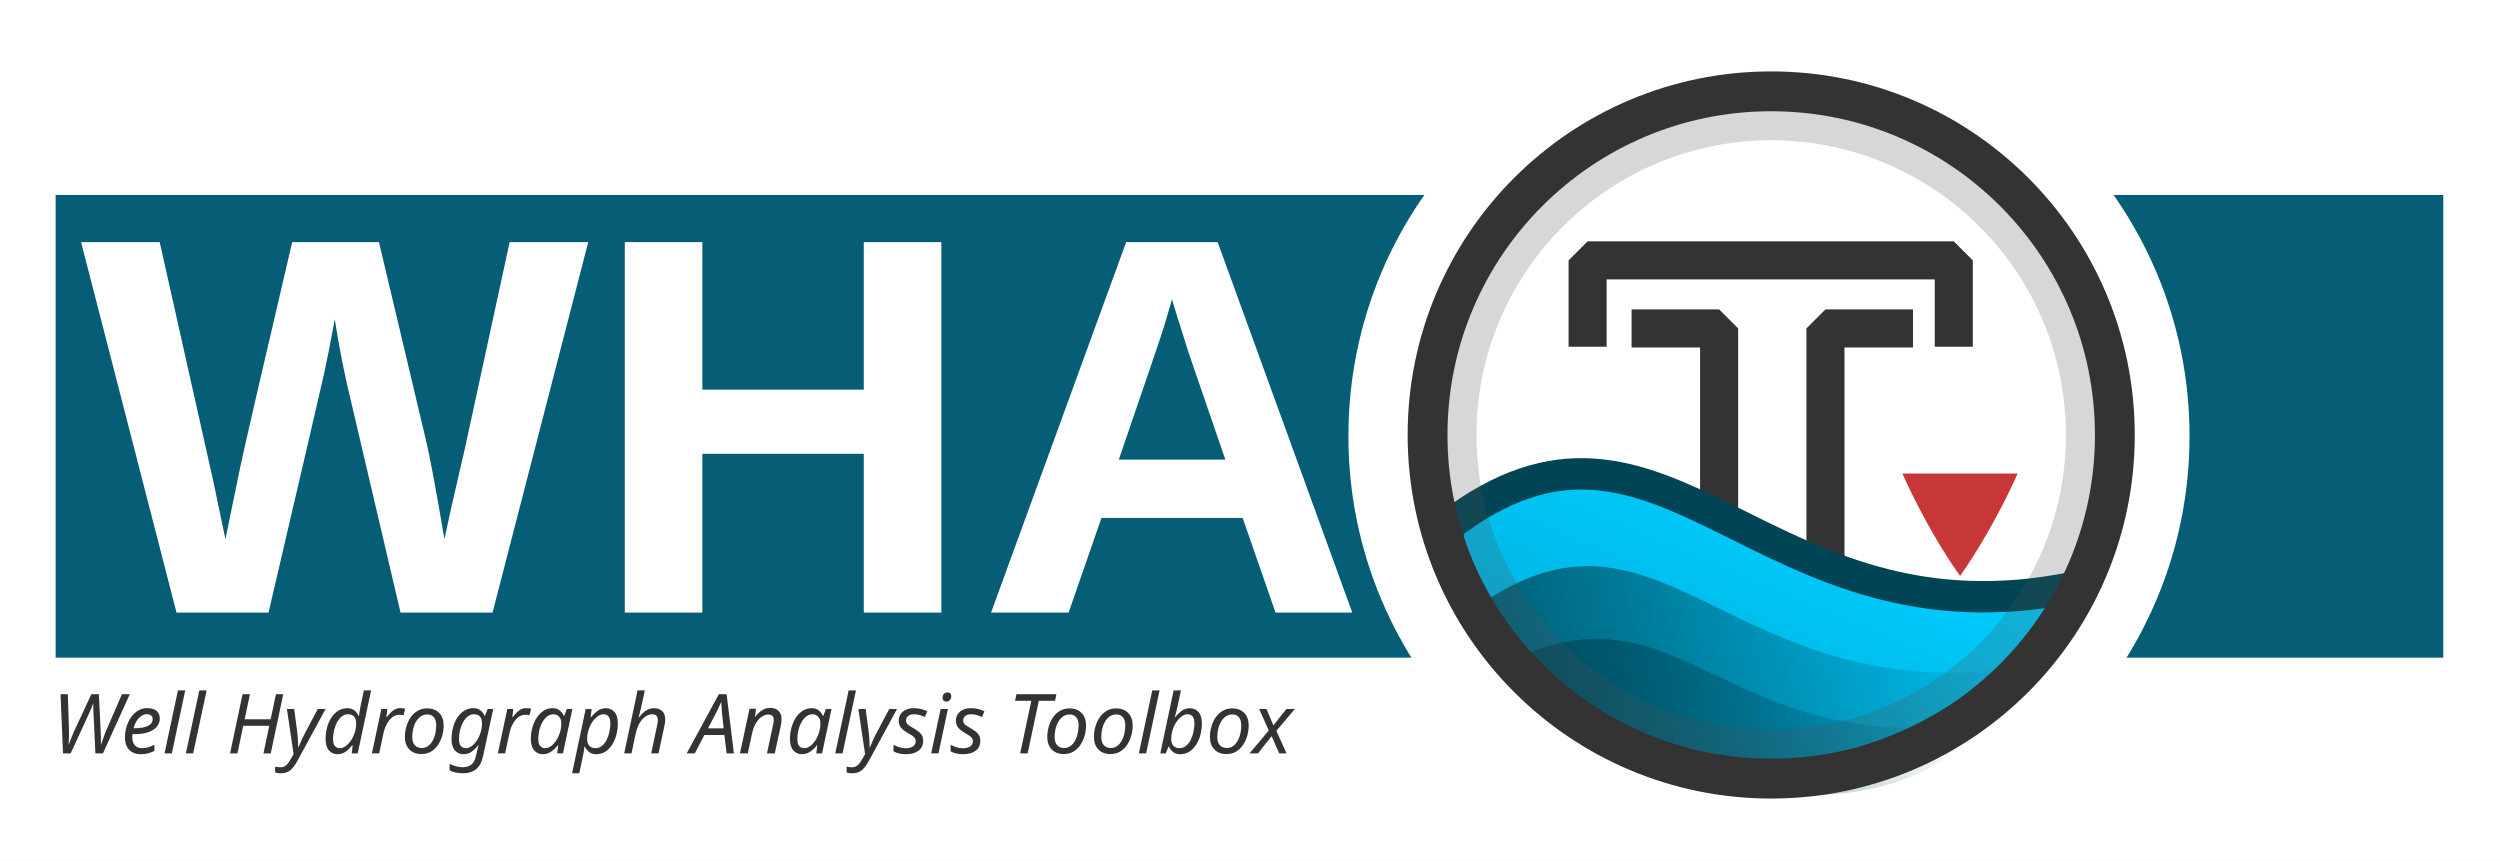
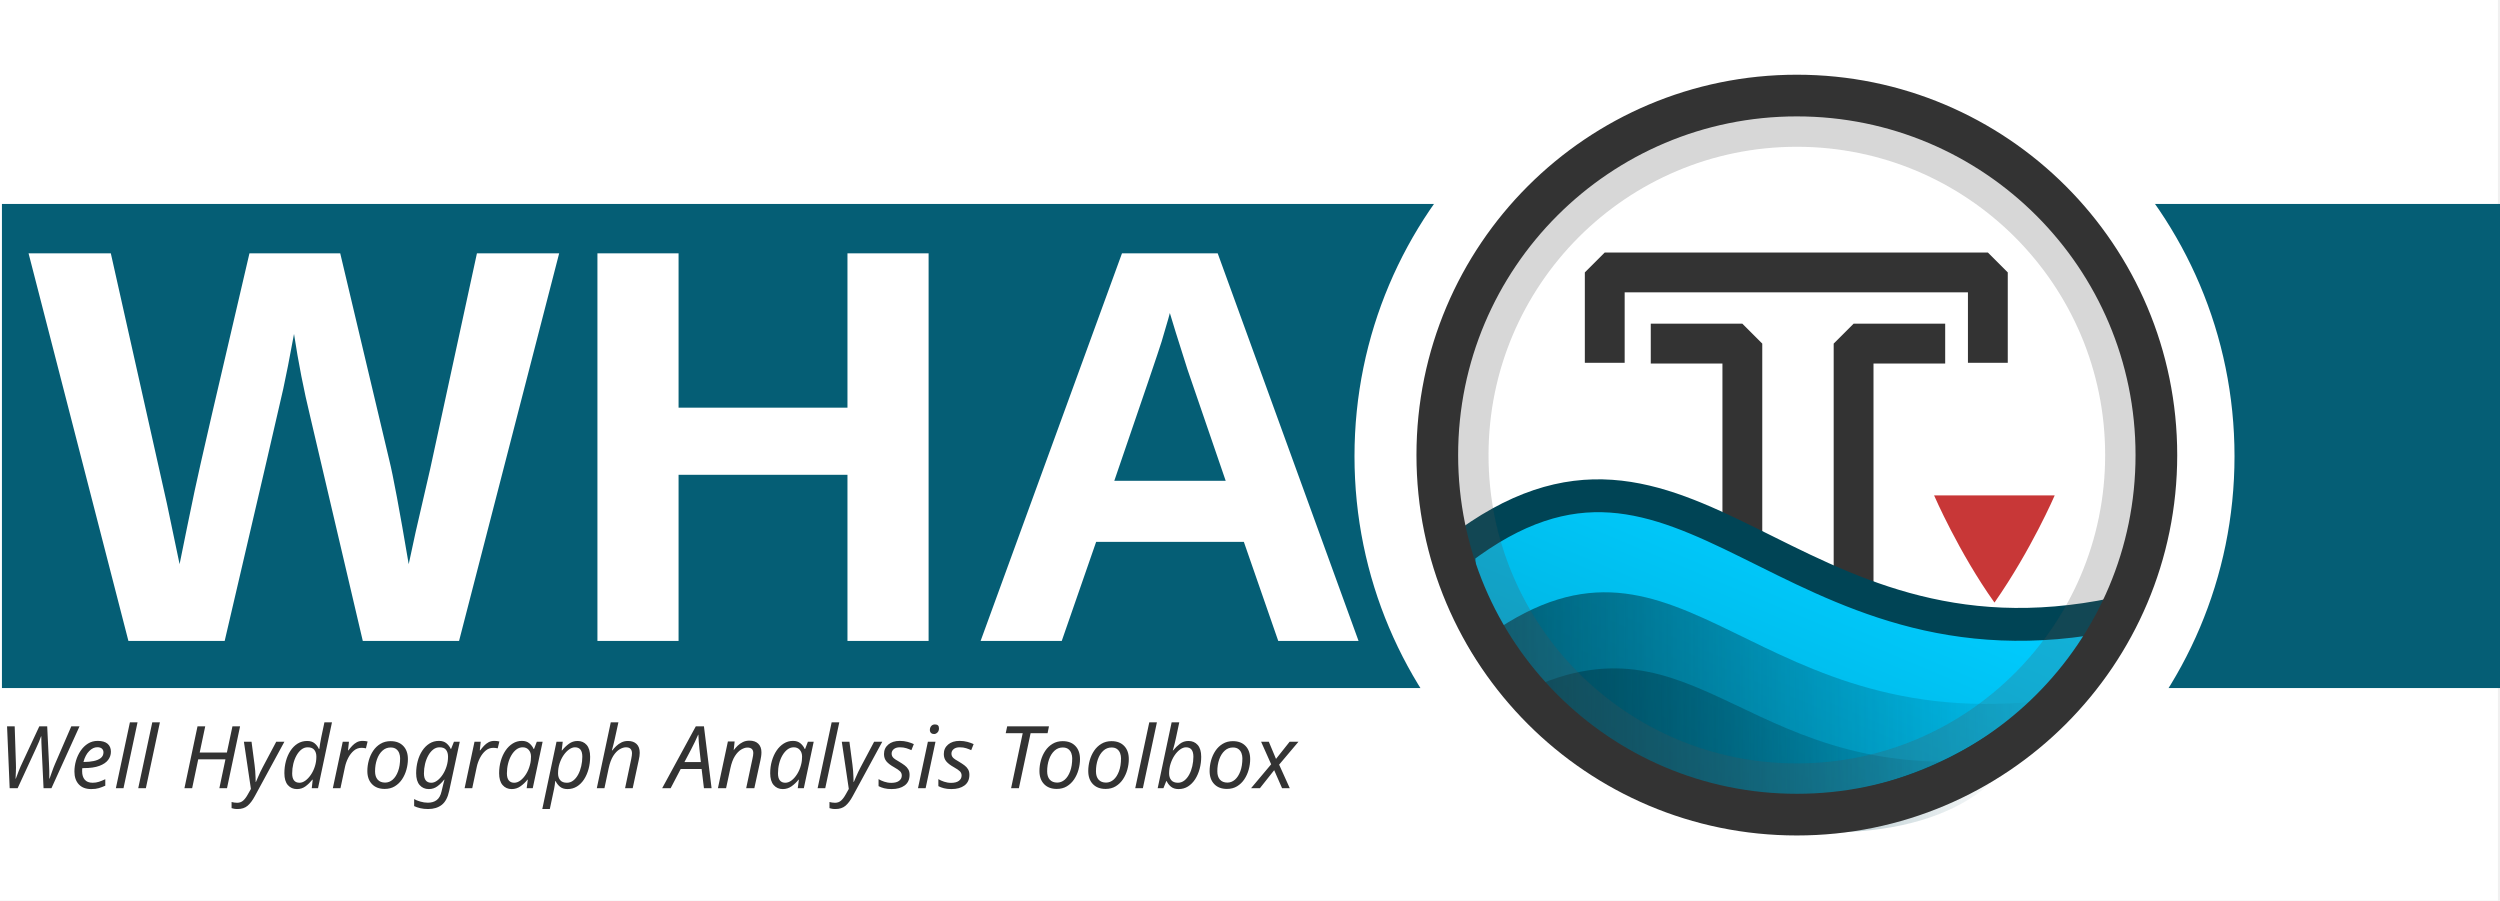
- <svg xmlns="http://www.w3.org/2000/svg" xmlns:xlink="http://www.w3.org/1999/xlink" id="svg3336" style="enable-background:new" height="540.203" width="1568.963" version="1.1">
+ <svg xmlns="http://www.w3.org/2000/svg" xmlns:xlink="http://www.w3.org/1999/xlink" id="svg3336" style="enable-background:new" height="540.203" width="1499.622" version="1.1">
  <defs id="defs3338">
    <filter id="filter4214" height="1.192" width="1.192" y="-0.096" x="-0.096" color-interpolation-filters="sRGB">
      <feGaussianBlur id="feGaussianBlur4216" stdDeviation="11.52" />
    </filter>
    <filter id="filter4220" height="1.286" width="1.144" y="-0.143" x="-0.072" color-interpolation-filters="sRGB">
      <feGaussianBlur id="feGaussianBlur4222" stdDeviation="9.706" />
    </filter>
    <filter id="filter4250" height="1.144" width="1.144" y="-0.072" x="-0.072" color-interpolation-filters="sRGB">
      <feGaussianBlur id="feGaussianBlur4252" stdDeviation="8.637" />
    </filter>
    <filter id="filter4254" color-interpolation-filters="sRGB">
      <feBlend id="feBlend4256" in2="BackgroundImage" mode="multiply" />
    </filter>
    <linearGradient id="linearGradient4235">
      <stop id="stop4237" style="stop-color:#fff" offset="0" />
      <stop id="stop4240" style="stop-color:#fff;stop-opacity:0" offset="1" />
    </linearGradient>
    <linearGradient id="linearGradient4912" y2="494" gradientUnits="userSpaceOnUse" x2="256" gradientTransform="matrix(1,0,0,1.0084,0,-2.1513)" y1="18" x1="256">
      <stop id="stop7539" style="stop-color:#247eca;stop-opacity:.996" offset="0" />
      <stop id="stop7541" style="stop-color:#a1d4e2;stop-opacity:.996" offset="1" />
    </linearGradient>
    <linearGradient id="linearGradient4257" y2="94" gradientUnits="userSpaceOnUse" x2="256" y1="382" x1="256">
      <stop id="stop4239" style="stop-color:#fd7900" offset="0" />
      <stop id="stop4241" style="stop-color:#fbcc4f;stop-opacity:.996" offset="1" />
    </linearGradient>
    <linearGradient id="linearGradient4331" y2="238" gradientUnits="userSpaceOnUse" x2="332.07" y1="238" x1="112">
      <stop id="stop4327" style="stop-color:#ffcc43" offset="0" />
      <stop id="stop4329" style="stop-color:#ffcc43;stop-opacity:0" offset="1" />
    </linearGradient>
    <linearGradient id="linearGradient4242" y2="573.27" xlink:href="#linearGradient4235" gradientUnits="userSpaceOnUse" x2="316.99" gradientTransform="matrix(0.80963,0,0,0.80963,58.868,80.443)" y1="305.94" x1="316.99" />
    <linearGradient id="linearGradient4302" y2="-457.45" xlink:href="#linearGradient4235" gradientUnits="userSpaceOnUse" x2="-123.7" y1="-659.68" x1="-123.7" />
    <clipPath id="clipPath4415" clipPathUnits="userSpaceOnUse">
      <path id="path4417" style="color:#000000;fill:#ff00ff;enable-background:accumulate" d="M 0,18 V 494 H 512 V 18 H 0 z m 158.3,227.31 c 26.082,0 47.447,21.103 47.447,47.043 0,25.94 -21.365,47.037 -47.447,47.037 h -40.447 c -17.503,0 -31.889,-14.262 -31.889,-31.738 0,-16.298 12.419,-30.089 28.52,-31.943 6.869,-17.677 23.706,-30.398 43.816,-30.398 z m 164.48,29.441 c 34.433,0 62.154,28.406 63.746,63.553 12.902,5.481 21.99,18.227 21.99,33.326 0,19.901 -15.685,36.426 -35.166,36.426 h -50.57 -54.252 c -25.473,0 -46.018,-21.599 -46.018,-47.76 0,-25.038 18.875,-45.727 42.82,-47.471 10.294,-22.341 31.952,-38.074 57.449,-38.074 z" />
    </clipPath>
    <radialGradient id="radialGradient4204" gradientUnits="userSpaceOnUse" cy="188.71" cx="223.32" gradientTransform="matrix(0.97389,2.0482e-8,-2.0482e-8,0.97389,11.35,30.959)" r="144">
      <stop id="stop4200" style="stop-color:#ffefad" offset="0" />
      <stop id="stop4218" style="stop-color:#ffe88f;stop-opacity:.839" offset=".346" />
      <stop id="stop4206" style="stop-color:#ffdc50;stop-opacity:.627" offset=".642" />
      <stop id="stop4202" style="stop-color:#fc0;stop-opacity:0" offset="1" />
    </radialGradient>
    <linearGradient id="linearGradient4190-6" y2="358" gradientUnits="userSpaceOnUse" x2="376" gradientTransform="matrix(1.0084,0,0,1.0084,-2.5546,-2)" y1="238" x1="256">
      <stop id="stop4186-77" style="stop-color:#fff" offset="0" />
      <stop id="stop4188-0" style="stop-color:#fff;stop-opacity:0" offset="1" />
    </linearGradient>
    <linearGradient id="linearGradient4178-4" y2="173.88" xlink:href="#linearGradient4171-8" gradientUnits="userSpaceOnUse" x2="170.8" gradientTransform="matrix(1.0084,0,0,1.0084,-2.5546,-2)" y1="247.79" x1="244.7" />
    <linearGradient id="linearGradient4171-8">
      <stop id="stop4173-2" style="stop-color:#045" offset="0" />
      <stop id="stop4176-5" style="stop-color:#045;stop-opacity:0" offset="1" />
    </linearGradient>
    <linearGradient id="linearGradient4249" y2="238" xlink:href="#linearGradient4171-8" gradientUnits="userSpaceOnUse" x2="256" gradientTransform="matrix(0.40625,0,0,1.0756,-238,-512)" y1="238" />
    <linearGradient id="linearGradient4247" y2="238" gradientUnits="userSpaceOnUse" x2="256" gradientTransform="matrix(0.40625,0,0,1.0756,238,-512)" y1="238">
      <stop id="stop4186-1" style="stop-color:#fff" offset="0" />
      <stop id="stop4188-9" style="stop-color:#fff;stop-opacity:0" offset="1" />
    </linearGradient>
    <linearGradient id="linearGradient4374" y2="451.66" gradientUnits="userSpaceOnUse" x2="273.46" gradientTransform="translate(0,20)" y1="358.57" x1="247.24">
      <stop id="stop4370" style="stop-color:#fff" offset="0" />
      <stop id="stop4372" style="stop-color:#fff;stop-opacity:0" offset="1" />
    </linearGradient>
    <filter id="filter4154" color-interpolation-filters="sRGB">
      <feComposite id="feComposite4156" in2="SourceGraphic" k3="0" k2="1" k1="0" result="composite1" k4="0" operator="arithmetic" />
      <feColorMatrix id="feColorMatrix4158" type="saturate" values="0" result="colormatrix1" in="composite1" />
      <feFlood id="feFlood4160" result="flood1" flood-color="rgb(67,115,183)" />
      <feBlend id="feBlend4162" result="blend1" mode="multiply" in2="colormatrix1" in="flood1" />
      <feBlend id="feBlend4164" mode="screen" in2="blend1" result="blend2" />
      <feColorMatrix id="feColorMatrix4166" type="saturate" values="1" result="colormatrix2" in="blend2" />
      <feComposite id="feComposite4168" operator="in" result="composite2" in2="SourceGraphic" in="colormatrix2" />
    </filter>
    <clipPath clipPathUnits="userSpaceOnUse" id="clipPath3951">
      <rect width="417.085" x="82.033" y="22.861" rx="208.525" height="453.057" style="fill:none;stroke:#ff0000;stroke-width:1.008;stroke-miterlimit:4;stroke-dasharray:none;enable-background:new" id="rect3953" clip-path="none" />
    </clipPath>
    <clipPath clipPathUnits="userSpaceOnUse" id="clipPath3962">
      <rect width="431.337" x="52.785" y="9.746" rx="215.65" height="431.337" style="fill:none;stroke:#ff0000;stroke-width:1;stroke-miterlimit:4;stroke-dasharray:none;enable-background:new" id="rect3964" clip-path="none" />
    </clipPath>
    <clipPath clipPathUnits="userSpaceOnUse" id="clipPath3973">
      <rect width="431.337" x="12.671" y="12.878" rx="215.65" height="431.337" style="fill:none;stroke:#ff0000;stroke-width:1;stroke-miterlimit:4;stroke-dasharray:none;enable-background:new" id="rect3975" clip-path="none" />
    </clipPath>
    <clipPath clipPathUnits="userSpaceOnUse" id="clipPath3984">
      <rect width="431.337" x="12.128" y="16.133" rx="215.65" height="431.337" style="fill:none;stroke:#ff0000;stroke-width:1;stroke-miterlimit:4;stroke-dasharray:none;enable-background:new" id="rect3986" clip-path="none" />
    </clipPath>
    <linearGradient xlink:href="#linearGradient4067" id="linearGradient4073" x1="60.435" y1="396.505" x2="357.194" y2="396.505" gradientUnits="userSpaceOnUse" gradientTransform="matrix(1,0,0,0.9633715,-346.9797,491.6202)" />
    <linearGradient id="linearGradient4067">
      <stop style="stop-color:#004354;stop-opacity:1;" offset="0" id="stop4069" />
      <stop style="stop-color:#004354;stop-opacity:0;" offset="1" id="stop4071" />
    </linearGradient>
    <linearGradient xlink:href="#linearGradient4059" id="linearGradient4065" x1="47.519" y1="376.82" x2="390.729" y2="376.82" gradientUnits="userSpaceOnUse" gradientTransform="matrix(1,0,0,1.004474,-348.9797,471.2334)" />
    <linearGradient id="linearGradient4059">
      <stop style="stop-color:#004354;stop-opacity:1;" offset="0" id="stop4061" />
      <stop style="stop-color:#004354;stop-opacity:0;" offset="1" id="stop4063" />
    </linearGradient>
    <linearGradient xlink:href="#linearGradient4190-6-5" id="linearGradient4013" x1="230.091" y1="275.155" x2="-47.579" y2="979.815" gradientUnits="userSpaceOnUse" gradientTransform="matrix(0.9985344,0,0,1.062947,-346.6537,446.8188)" />
    <linearGradient id="linearGradient4190-6-5" y2="358" gradientUnits="userSpaceOnUse" x2="376" gradientTransform="matrix(1.0084,0,0,1.0084,-2.5546,-2)" y1="238" x1="256">
      <stop id="stop4186-77-4" style="stop-color:#00ccff;stop-opacity:1;" offset="0" />
      <stop id="stop4188-0-6" style="stop-color:#004354;stop-opacity:1;" offset="1" />
    </linearGradient>
    <linearGradient id="linearGradient4067-5">
      <stop style="stop-color:#004354;stop-opacity:1;" offset="0" id="stop4069-0" />
      <stop style="stop-color:#004354;stop-opacity:0;" offset="1" id="stop4071-4" />
    </linearGradient>
    <linearGradient id="linearGradient4059-8">
      <stop style="stop-color:#004354;stop-opacity:1;" offset="0" id="stop4061-7" />
      <stop style="stop-color:#004354;stop-opacity:0;" offset="1" id="stop4063-6" />
    </linearGradient>
    <linearGradient id="linearGradient4190-6-2" y2="358" gradientUnits="userSpaceOnUse" x2="376" gradientTransform="matrix(1.0084,0,0,1.0084,-2.5546,-2)" y1="238" x1="256">
      <stop id="stop4186-77-0" style="stop-color:#00ccff;stop-opacity:1;" offset="0" />
      <stop id="stop4188-0-1" style="stop-color:#004354;stop-opacity:1;" offset="1" />
    </linearGradient>
    <linearGradient xlink:href="#linearGradient4171-8" id="linearGradient3285" gradientUnits="userSpaceOnUse" gradientTransform="matrix(1.0084,0,0,1.0084,8.969268,20.88557)" x1="244.7" y1="247.79" x2="170.8" y2="173.88" />
    <linearGradient xlink:href="#linearGradient4190-6" id="linearGradient3287" gradientUnits="userSpaceOnUse" gradientTransform="matrix(1.0084,0,0,1.0084,-2.5546,-2)" x1="256" y1="238" x2="376" y2="358" />
    <linearGradient xlink:href="#linearGradient4247" id="linearGradient3289" gradientUnits="userSpaceOnUse" gradientTransform="matrix(0.40625,0,0,1.0756,238,-512)" y1="238" x2="256" y2="238" />
    <linearGradient xlink:href="#linearGradient4171-8" id="linearGradient3291" gradientUnits="userSpaceOnUse" gradientTransform="matrix(0.40625,0,0,1.0756,-238,-512)" y1="238" x2="256" y2="238" />
    <linearGradient xlink:href="#linearGradient4190-6-2" id="linearGradient4074" gradientUnits="userSpaceOnUse" gradientTransform="matrix(0.9985344,0,0,1.062947,1612.25,149.0689)" x1="230.091" y1="275.155" x2="-47.579" y2="979.815" />
    <linearGradient xlink:href="#linearGradient4059-8" id="linearGradient4076" gradientUnits="userSpaceOnUse" gradientTransform="matrix(1,0,0,1.004474,1609.924,173.4835)" x1="47.519" y1="376.82" x2="390.729" y2="376.82" />
    <linearGradient xlink:href="#linearGradient4067-5" id="linearGradient4078" gradientUnits="userSpaceOnUse" gradientTransform="matrix(1,0,0,0.9633715,1611.924,193.8703)" x1="60.435" y1="396.505" x2="357.194" y2="396.505" />
    <linearGradient xlink:href="#linearGradient4171-8" id="linearGradient4089" gradientUnits="userSpaceOnUse" gradientTransform="matrix(1.0084,0,0,1.0084,8.969268,20.88557)" x1="244.7" y1="247.79" x2="170.8" y2="173.88" />
    <linearGradient xlink:href="#linearGradient4190-6" id="linearGradient4091" gradientUnits="userSpaceOnUse" gradientTransform="matrix(1.0084,0,0,1.0084,-2.5546,-2)" x1="256" y1="238" x2="376" y2="358" />
    <linearGradient xlink:href="#linearGradient4247" id="linearGradient4093" gradientUnits="userSpaceOnUse" gradientTransform="matrix(0.40625,0,0,1.0756,238,-512)" y1="238" x2="256" y2="238" />
    <linearGradient xlink:href="#linearGradient4171-8" id="linearGradient4095" gradientUnits="userSpaceOnUse" gradientTransform="matrix(0.40625,0,0,1.0756,-238,-512)" y1="238" x2="256" y2="238" />
    <linearGradient xlink:href="#linearGradient4171-8" id="linearGradient4097" gradientUnits="userSpaceOnUse" gradientTransform="matrix(1.0084,0,0,1.0084,8.969268,20.88557)" x1="244.7" y1="247.79" x2="170.8" y2="173.88" />
    <linearGradient xlink:href="#linearGradient4190-6" id="linearGradient4099" gradientUnits="userSpaceOnUse" gradientTransform="matrix(1.0084,0,0,1.0084,-2.5546,-2)" x1="256" y1="238" x2="376" y2="358" />
    <linearGradient xlink:href="#linearGradient4247" id="linearGradient4101" gradientUnits="userSpaceOnUse" gradientTransform="matrix(0.40625,0,0,1.0756,238,-512)" y1="238" x2="256" y2="238" />
    <linearGradient xlink:href="#linearGradient4171-8" id="linearGradient4103" gradientUnits="userSpaceOnUse" gradientTransform="matrix(0.40625,0,0,1.0756,-238,-512)" y1="238" x2="256" y2="238" />
    <linearGradient xlink:href="#linearGradient4171-8" id="linearGradient4111" gradientUnits="userSpaceOnUse" gradientTransform="matrix(1.0084,0,0,1.0084,8.969268,20.88557)" x1="244.7" y1="247.79" x2="170.8" y2="173.88" />
    <linearGradient xlink:href="#linearGradient4190-6" id="linearGradient4113" gradientUnits="userSpaceOnUse" gradientTransform="matrix(1.0084,0,0,1.0084,-2.5546,-2)" x1="256" y1="238" x2="376" y2="358" />
    <linearGradient xlink:href="#linearGradient4247" id="linearGradient4115" gradientUnits="userSpaceOnUse" gradientTransform="matrix(0.40625,0,0,1.0756,238,-512)" y1="238" x2="256" y2="238" />
    <linearGradient xlink:href="#linearGradient4171-8" id="linearGradient4117" gradientUnits="userSpaceOnUse" gradientTransform="matrix(0.40625,0,0,1.0756,-238,-512)" y1="238" x2="256" y2="238" />
-     <linearGradient xlink:href="#linearGradient4067-5" id="linearGradient4144" gradientUnits="userSpaceOnUse" gradientTransform="matrix(1,0,0,0.9633715,883.3952,68.13518)" x1="60.435" y1="396.505" x2="357.194" y2="396.505" />
-     <linearGradient xlink:href="#linearGradient4059-8" id="linearGradient4147" gradientUnits="userSpaceOnUse" gradientTransform="matrix(1,0,0,1.004474,881.3952,47.74836)" x1="47.519" y1="376.82" x2="390.729" y2="376.82" />
-     <linearGradient xlink:href="#linearGradient4190-6-2" id="linearGradient4150" gradientUnits="userSpaceOnUse" gradientTransform="matrix(0.9985344,0,0,1.062947,883.7212,23.33377)" x1="230.091" y1="275.155" x2="-47.579" y2="979.815" />
+     <linearGradient xlink:href="#linearGradient4067-5" id="linearGradient4144" gradientUnits="userSpaceOnUse" gradientTransform="matrix(1,0,0,0.9633715,849.6459,68.13518)" x1="60.435" y1="396.505" x2="357.194" y2="396.505" />
+     <linearGradient xlink:href="#linearGradient4059-8" id="linearGradient4147" gradientUnits="userSpaceOnUse" gradientTransform="matrix(1,0,0,1.004474,847.6459,47.74836)" x1="47.519" y1="376.82" x2="390.729" y2="376.82" />
+     <linearGradient xlink:href="#linearGradient4190-6-2" id="linearGradient4150" gradientUnits="userSpaceOnUse" gradientTransform="matrix(0.9985344,0,0,1.062947,849.9719,23.33377)" x1="230.091" y1="275.155" x2="-47.579" y2="979.815" />
  </defs>
-   <rect style="fill:#ffffff;fill-opacity:1;stroke:none" id="rect4020" width="1568.963" height="540.203" x="0" y="0" rx="0" />
-   <rect style="fill:#055e75;fill-opacity:1;stroke:none" id="rect3891" width="1498.46" height="290.383" x="34.911" y="122.34" rx="0" />
-   <rect width="527.879" x="846.239" y="9.758" rx="263.917" height="527.88" style="fill:#ffffff;stroke:none;enable-background:new" id="rect16-5-0" clip-path="none" />
-   <rect x="-36.318" y="1.132" width="512" height="480" style="color:#000000;fill:#ffffff;enable-background:accumulate" id="rect4158" clip-path="url(#clipPath3973)" transform="translate(883.4037,44.8088)" />
-   <g id="layer6" style="opacity:0.3;filter:url(#filter4254)" transform="translate(1429.996,-27.89386)" clip-path="url(#clipPath3962)" />
-   <g id="layer1" style="display:none" transform="translate(859.3584,-529.9533)">
+   <rect style="fill:#ffffff;fill-opacity:1;stroke:none" id="rect4020" width="1498.396" height="540.203" x="0" y="0" rx="0" />
+   <rect style="fill:#055e75;fill-opacity:1;stroke:none" id="rect3891" width="1498.46" height="290.383" x="1.162" y="122.34" rx="0" />
+   <rect width="527.879" x="812.49" y="9.758" rx="263.917" height="527.88" style="fill:#ffffff;stroke:none;enable-background:new" id="rect16-5-0" clip-path="none" />
+   <rect x="-36.318" y="1.132" width="512" height="480" style="color:#000000;fill:#ffffff;enable-background:accumulate" id="rect4158" clip-path="url(#clipPath3973)" transform="translate(849.6543,44.8088)" />
+   <g id="layer6" style="opacity:0.3;filter:url(#filter4254)" transform="translate(1396.247,-27.89386)" clip-path="url(#clipPath3962)" />
+   <g id="layer1" style="display:none" transform="translate(825.6091,-529.9533)">
    <path id="path3774" d="m 166.05,576.36 h 179.89 c 145.3,0 166.05,20.737 166.05,165.9 v 144.2 c 0,145.16 -20.757,165.9 -166.05,165.9 H 166.05 C 20.76,1052.36 0,1031.56 0,886.42 V 742.22 C 0,597.06 20.757,576.32 166.05,576.32 z" style="fill:#0000ff;fill-opacity:0.081;stroke:#0000ff;display:inline" />
    <circle id="path4118" style="color:#000000;fill:#0000ff;fill-opacity:0.081;stroke:#0000ff;stroke-width:0.833;display:inline;enable-background:accumulate" d="m 376,238 c 0,66.274 -53.726,120 -120,120 -66.274,0 -120,-53.726 -120,-120 0,-66.274 53.726,-120 120,-120 66.274,0 120,53.726 120,120 z" cx="256" transform="matrix(1.2,0,0,1.2,-51.2,528.76)" cy="238" r="120" />
    <rect id="rect4152" style="color:#000000;fill:#0000ff;fill-opacity:0.081;stroke:#0000ff;stroke-linecap:round;stroke-linejoin:round;display:inline;enable-background:accumulate" height="272" width="272" y="678.36" x="120" />
    <rect id="rect4154" style="color:#000000;fill:#0000ff;fill-opacity:0.081;stroke:#0000ff;stroke-linecap:round;stroke-linejoin:round;display:inline;enable-background:accumulate" height="240" width="304" y="694.36" x="104" />
    <rect id="rect4156" style="color:#000000;fill:#0000ff;fill-opacity:0.081;stroke:#0000ff;stroke-linecap:round;stroke-linejoin:round;display:inline;enable-background:accumulate" height="304" width="240" y="662.36" x="136" />
  </g>
-   <g id="g4162" transform="translate(72.0138,-1.747052)">
+   <g id="g4162" transform="translate(38.26443,-1.747052)">
    <path id="path2995-6" d="m 1116.608,207.854 c -42.996,0 -42.996,0 -42.996,0 0,90.931 0,206.233 0,206.233" style="fill:#0000ff;fill-opacity:0;stroke:#333333;stroke-width:23.888;stroke-linecap:square;stroke-linejoin:bevel;stroke-miterlimit:4;stroke-opacity:1;stroke-dasharray:none" />
    <path style="fill:#0000ff;fill-opacity:0;stroke:#333333;stroke-width:23.889;stroke-linecap:square;stroke-linejoin:bevel;stroke-miterlimit:4;stroke-opacity:1;stroke-dasharray:none;display:inline;enable-background:new" d="m 924.343,207.41 c 0,-42.255 0,-42.255 0,-42.255 229.804,0 229.804,0 229.804,0 0,16.968 0,42.255 0,42.255" id="path3765" />
    <path id="path2995" d="m 963.888,207.854 c 42.996,0 42.996,0 42.996,0 l 0,204.261" style="fill:#0000ff;fill-opacity:0;stroke:#333333;stroke-width:23.888;stroke-linecap:square;stroke-linejoin:bevel;stroke-miterlimit:4;stroke-opacity:1;stroke-dasharray:none" />
  </g>
-   <path d="m 1266.241,297.166 -72.329,0 c 0,0 14.827,34.277 36.187,64.253 0.035,0 0.035,-0.024 0.035,-0.024 l 0.035,-0.035 0.035,-0.035 c 0.035,-0.024 0.035,-0.024 0.035,-0.024 22.042,-31.618 36.052,-64.21 36.052,-64.21 z" style="color:#000000;fill:#c83737;fill-opacity:1;display:inline;enable-background:new" id="path4622" />
-   <path style="fill:url(#linearGradient4150);fill-opacity:1;stroke:#004455;stroke-width:19.71;stroke-linecap:round;stroke-linejoin:round;stroke-miterlimit:4;stroke-opacity:1;stroke-dasharray:none;display:inline;enable-background:new" d="m 908.77,330.158 c -0.557,78.11 95.616,132.777 128.91,145.817 112.547,40.657 235.192,-31.103 265.231,-107.7 -199.182,41.774 -257.123,-143.236 -394.14,-38.117 z" id="path3852" />
-   <path style="opacity:0.75;fill:url(#linearGradient4147);fill-opacity:1;stroke:none;display:inline;enable-background:new" d="m 927.287,380.608 c 22.372,39.39 95.444,97.435 126.829,106.225 106.094,27.406 189.692,-16.535 218.009,-68.169 -187.761,28.159 -227.564,-120.808 -344.838,-38.057 z" id="path3852-7-7" />
-   <path style="opacity:0.75;fill:url(#linearGradient4144);fill-opacity:1;stroke:none;display:inline;enable-background:new" d="m 943.83,416.685 c 19.078,30.262 88.055,66.882 114.818,73.635 90.47,21.055 157.794,3.537 181.94,-36.131 -160.111,21.634 -186.108,-94.107 -296.759,-37.505 z" id="path3852-7" />
-   <rect width="395.889" x="913.638" y="75.042" rx="197.928" height="395.89" style="opacity:0.23;fill:none;stroke:#4d4d4d;stroke-width:26;stroke-miterlimit:4;stroke-dasharray:none" id="rect16-9" />
-   <rect width="431.337" x="895.914" y="57.318" rx="215.65" height="431.337" style="fill:none;stroke:#333333;stroke-width:25;stroke-miterlimit:4;stroke-dasharray:none" id="rect16-5" clip-path="none" />
-   <text xml:space="preserve" style="font-size:337.927px;font-style:normal;font-variant:normal;font-weight:bold;font-stretch:normal;line-height:125%;letter-spacing:0px;word-spacing:0px;fill:#ffffff;fill-opacity:1;stroke:none;font-family:Liberation Sans;-inkscape-font-specification:Liberation Sans Bold" x="50.553" y="384.452" id="text3084">
-     <tspan x="50.553" y="384.452" id="tspan3086">
-       <tspan x="50.553" y="384.452" style="fill:#ffffff;font-family:Liberation Sans;-inkscape-font-specification:Liberation Sans Bold" id="tspan3088">WHA</tspan>
+   <path d="m 1232.491,297.166 -72.329,0 c 0,0 14.827,34.277 36.187,64.253 0.035,0 0.035,-0.024 0.035,-0.024 l 0.035,-0.035 0.035,-0.035 c 0.035,-0.024 0.035,-0.024 0.035,-0.024 22.042,-31.618 36.052,-64.21 36.052,-64.21 z" style="color:#000000;fill:#c83737;fill-opacity:1;display:inline;enable-background:new" id="path4622" />
+   <path style="fill:url(#linearGradient4150);fill-opacity:1;stroke:#004455;stroke-width:19.71;stroke-linecap:round;stroke-linejoin:round;stroke-miterlimit:4;stroke-opacity:1;stroke-dasharray:none;display:inline;enable-background:new" d="m 875.021,330.158 c -0.557,78.11 95.616,132.777 128.91,145.817 112.547,40.657 235.192,-31.103 265.231,-107.7 -199.182,41.774 -257.123,-143.236 -394.14,-38.117 z" id="path3852" />
+   <path style="opacity:0.75;fill:url(#linearGradient4147);fill-opacity:1;stroke:none;display:inline;enable-background:new" d="m 893.537,380.608 c 22.372,39.39 95.444,97.435 126.829,106.225 106.094,27.406 189.692,-16.535 218.009,-68.169 -187.761,28.159 -227.564,-120.808 -344.838,-38.057 z" id="path3852-7-7" />
+   <path style="opacity:0.75;fill:url(#linearGradient4144);fill-opacity:1;stroke:none;display:inline;enable-background:new" d="m 910.081,416.685 c 19.078,30.262 88.055,66.882 114.818,73.635 90.47,21.055 157.794,3.537 181.94,-36.131 -160.111,21.634 -186.108,-94.107 -296.759,-37.505 z" id="path3852-7" />
+   <rect width="395.889" x="879.888" y="75.042" rx="197.928" height="395.89" style="opacity:0.23;fill:none;stroke:#4d4d4d;stroke-width:26;stroke-miterlimit:4;stroke-dasharray:none" id="rect16-9" />
+   <rect width="431.337" x="862.164" y="57.318" rx="215.65" height="431.337" style="fill:none;stroke:#333333;stroke-width:25;stroke-miterlimit:4;stroke-dasharray:none" id="rect16-5" clip-path="none" />
+   <text xml:space="preserve" style="font-size:337.927px;font-style:normal;font-variant:normal;font-weight:bold;font-stretch:normal;line-height:125%;letter-spacing:0px;word-spacing:0px;fill:#ffffff;fill-opacity:1;stroke:none;font-family:Liberation Sans;-inkscape-font-specification:Liberation Sans Bold" x="16.804" y="384.452" id="text3084">
+     <tspan x="16.804" y="384.452" id="tspan3086">
+       <tspan x="16.804" y="384.452" style="fill:#ffffff;font-family:Liberation Sans;-inkscape-font-specification:Liberation Sans Bold" id="tspan3088">WHA</tspan>
    </tspan>
  </text>
-   <text xml:space="preserve" style="font-size:60px;font-style:normal;font-weight:normal;line-height:125%;letter-spacing:0px;word-spacing:0px;fill:#333333;fill-opacity:1;stroke:none;font-family:Sans" x="32.421" y="472.814" id="text3090">
-     <tspan x="32.421" y="472.814" id="tspan3092" style="font-size:52px;font-style:italic;-inkscape-font-specification:Sans Italic">
-       <tspan x="32.421" y="472.814" style="font-size:52px;font-style:italic;fill:#333333;fill-opacity:1;-inkscape-font-specification:Sans Italic" id="tspan3094">Well Hydrograph Analysis Toolbox</tspan>
+   <text xml:space="preserve" style="font-size:60px;font-style:normal;font-weight:normal;line-height:125%;letter-spacing:0px;word-spacing:0px;fill:#333333;fill-opacity:1;stroke:none;font-family:Sans" x="-1.329" y="472.814" id="text3090">
+     <tspan x="-1.329" y="472.814" id="tspan3092" style="font-size:52px;font-style:italic;-inkscape-font-specification:Sans Italic">
+       <tspan x="-1.329" y="472.814" style="font-size:52px;font-style:italic;fill:#333333;fill-opacity:1;-inkscape-font-specification:Sans Italic" id="tspan3094">Well Hydrograph Analysis Toolbox</tspan>
    </tspan>
  </text>
</svg>
